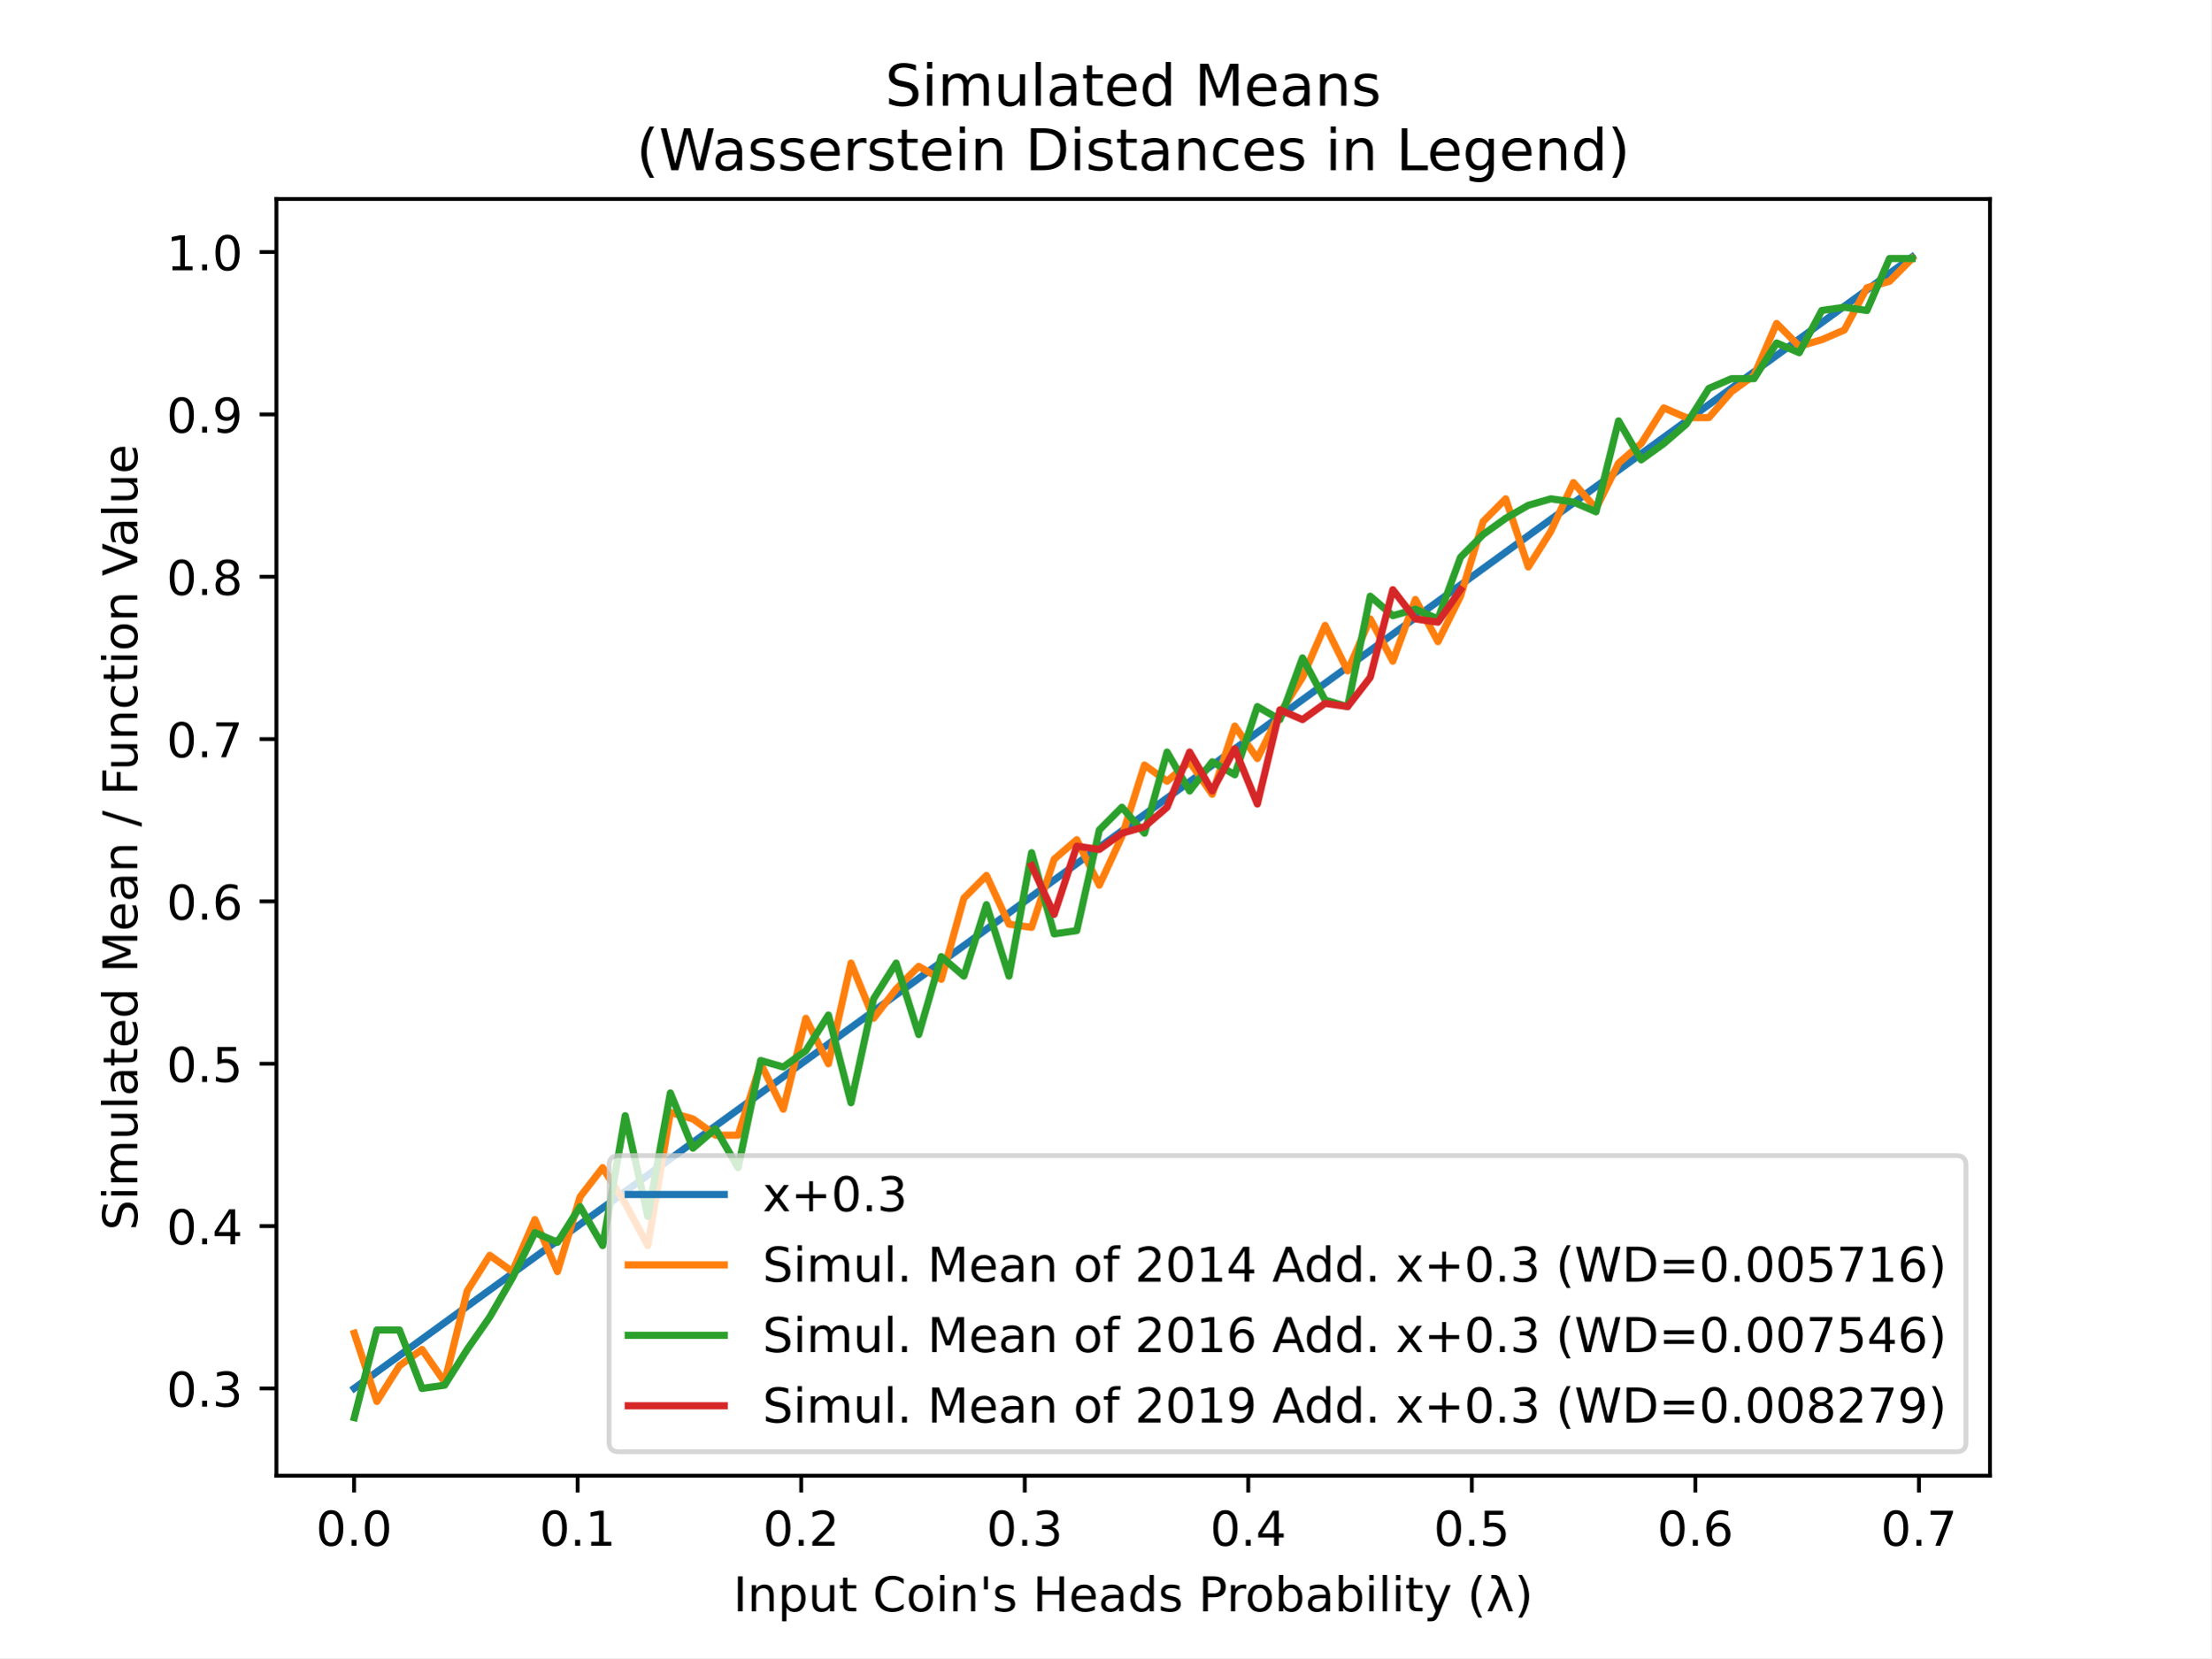
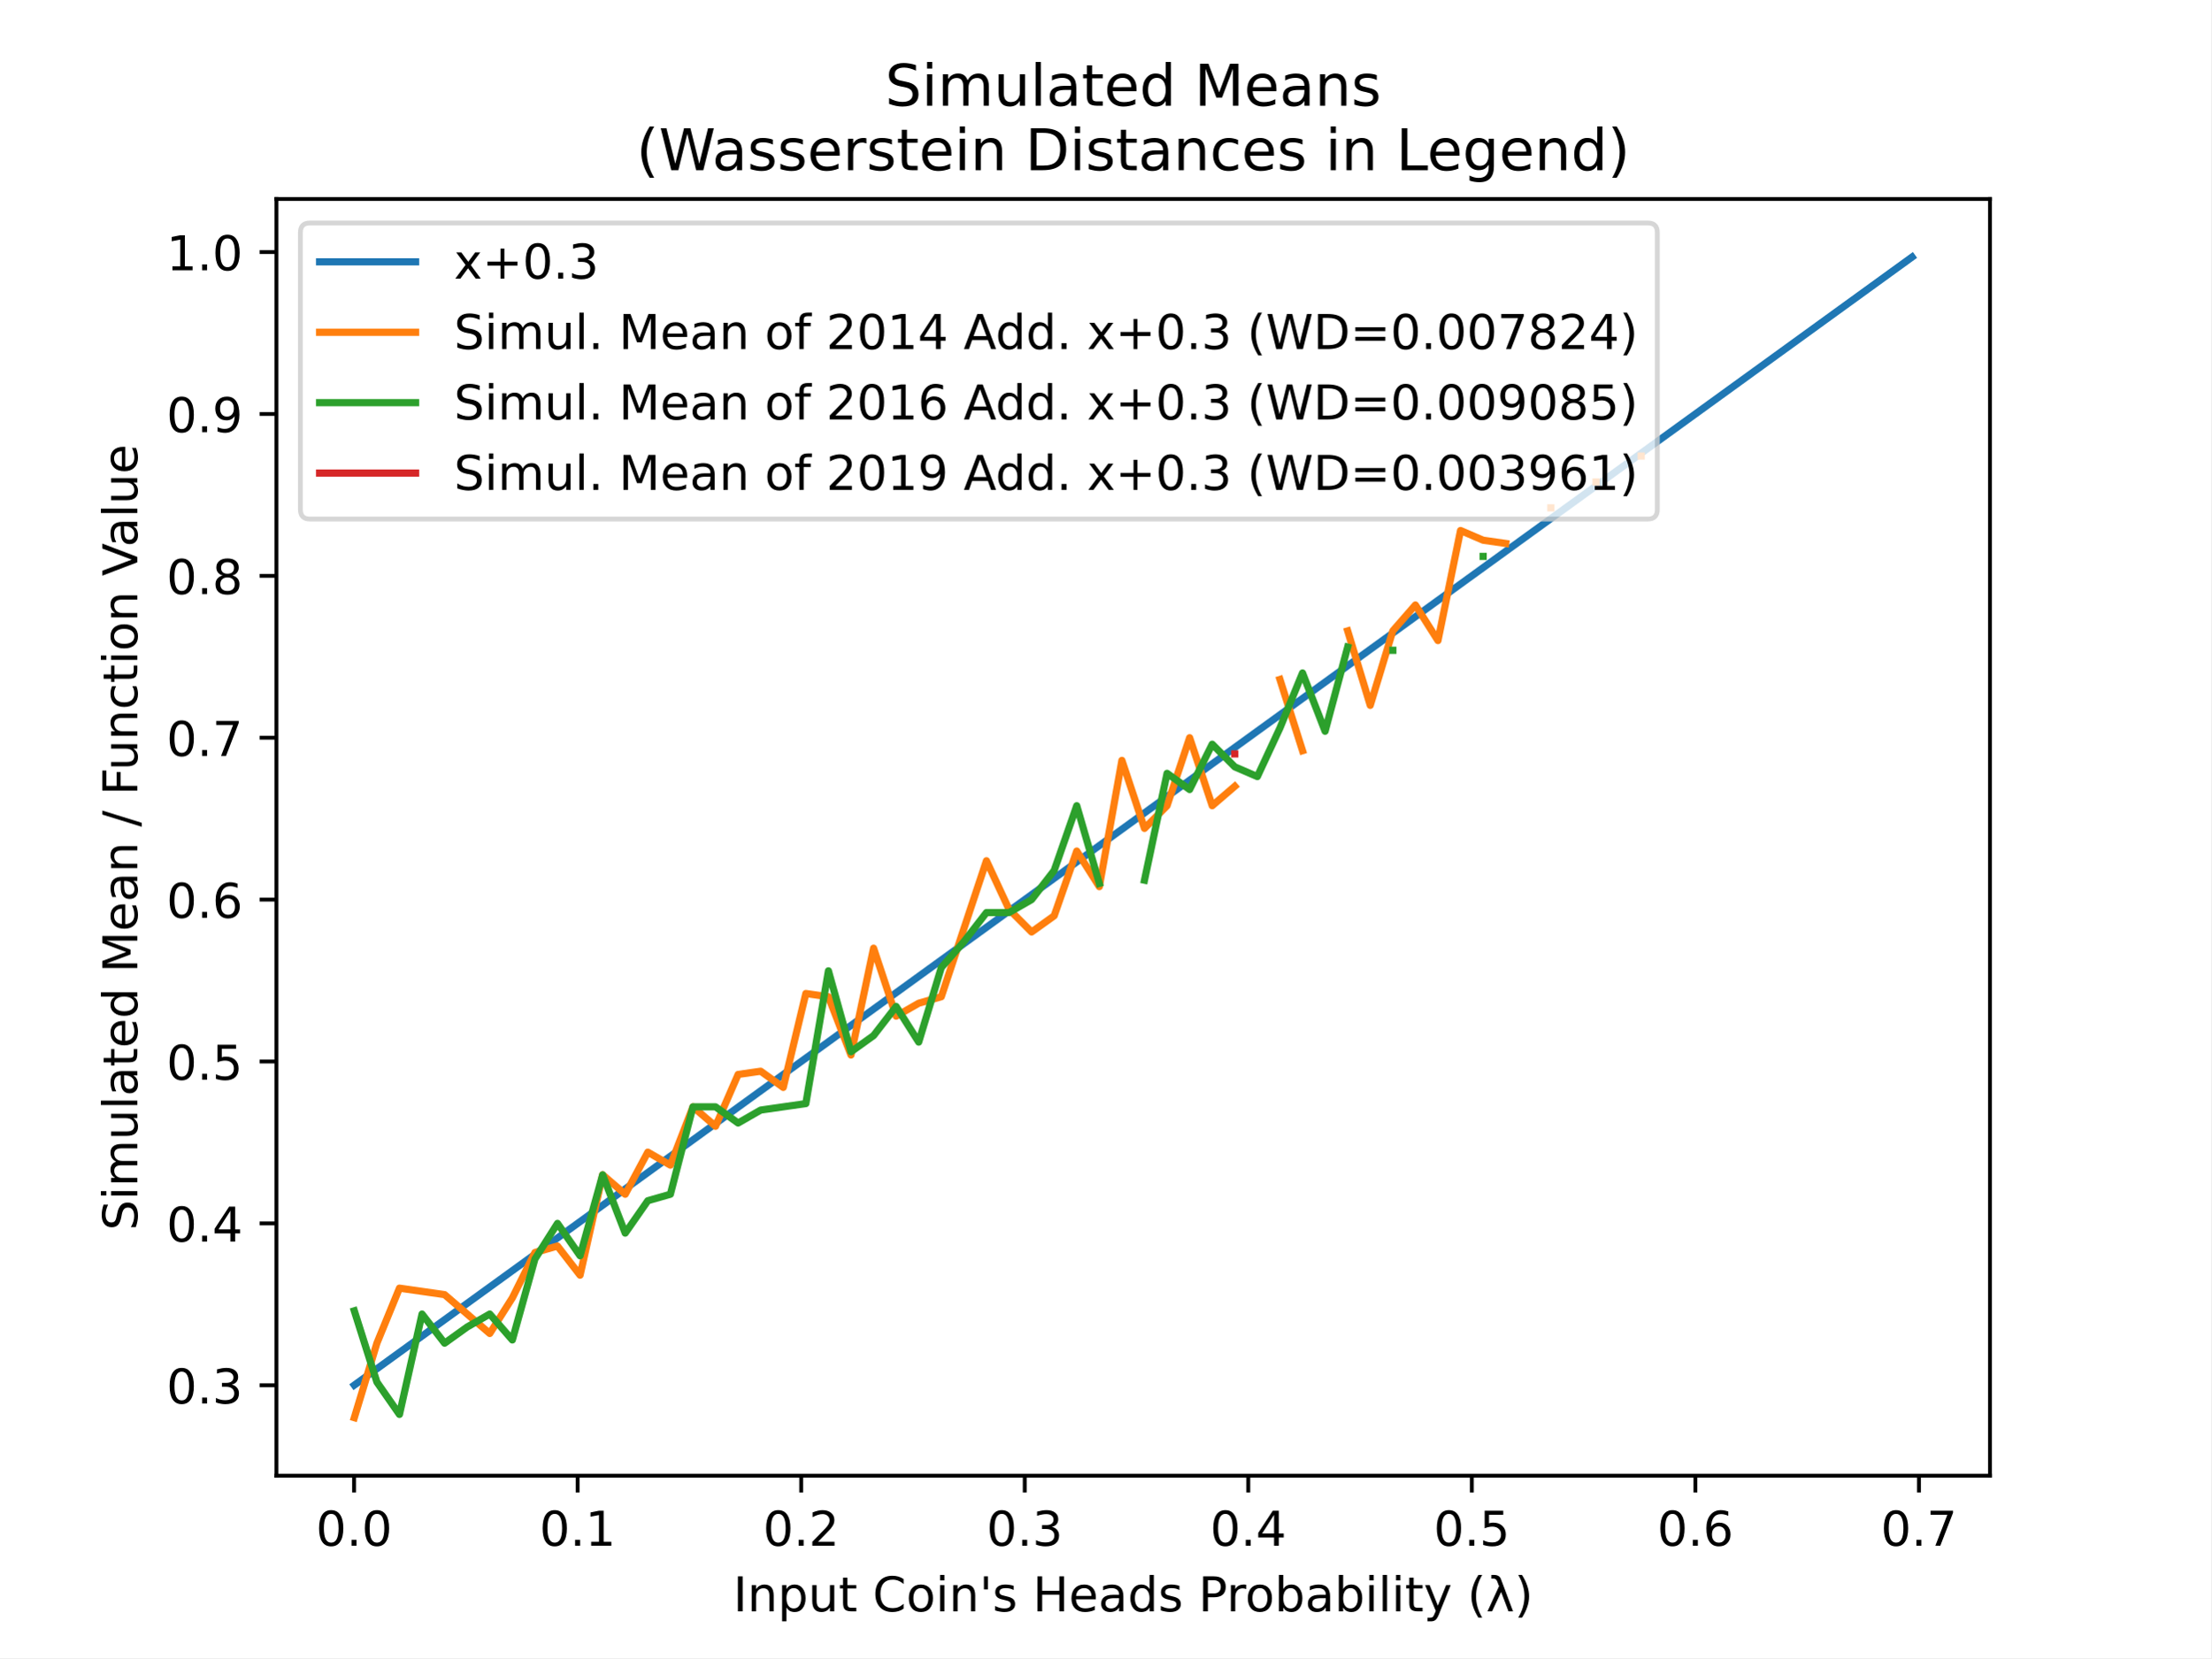
<svg xmlns="http://www.w3.org/2000/svg" xmlns:xlink="http://www.w3.org/1999/xlink" height="345.6pt" version="1.1" viewBox="0 0 460.8 345.6" width="460.8pt">
  <defs>
    <style type="text/css">
*{stroke-linecap:butt;stroke-linejoin:round;}
  </style>
  </defs>
  <g id="figure_1">
    <g id="patch_1">
      <path d="M 0 345.6  L 460.8 345.6  L 460.8 0  L 0 0  z " style="fill:#ffffff;" />
    </g>
    <g id="axes_1">
      <g id="patch_2">
        <path d="M 57.6 307.584  L 414.72 307.584  L 414.72 41.472  L 57.6 41.472  z " style="fill:#ffffff;" />
      </g>
      <g id="matplotlib.axis_1">
        <g id="xtick_1">
          <g id="line2d_1">
            <defs>
-               <path d="M 0 0  L 0 3.5  " id="m7c0a43cd36" style="stroke:#000000;stroke-width:0.8;" />
+               <path d="M 0 0  L 0 3.5  " id="mc1742afe9f" style="stroke:#000000;stroke-width:0.8;" />
            </defs>
            <g>
-               <use style="stroke:#000000;stroke-width:0.8;" x="73.786" xlink:href="#m7c0a43cd36" y="307.584" />
+               <use style="stroke:#000000;stroke-width:0.8;" x="73.786" xlink:href="#mc1742afe9f" y="307.584" />
            </g>
          </g>
          <g id="text_1">
            <text style="font-family:DejaVu Sans;font-size:10px;font-style:normal;font-weight:normal;text-anchor:middle;" transform="rotate(-0, 73.78614, 322.1824)" x="73.786" y="322.182">0.0</text>
          </g>
        </g>
        <g id="xtick_2">
          <g id="line2d_2">
            <g>
-               <use style="stroke:#000000;stroke-width:0.8;" x="120.376" xlink:href="#m7c0a43cd36" y="307.584" />
+               <use style="stroke:#000000;stroke-width:0.8;" x="120.376" xlink:href="#mc1742afe9f" y="307.584" />
            </g>
          </g>
          <g id="text_2">
            <text style="font-family:DejaVu Sans;font-size:10px;font-style:normal;font-weight:normal;text-anchor:middle;" transform="rotate(-0, 120.3763, 322.1824)" x="120.376" y="322.182">0.1</text>
          </g>
        </g>
        <g id="xtick_3">
          <g id="line2d_3">
            <g>
-               <use style="stroke:#000000;stroke-width:0.8;" x="166.967" xlink:href="#m7c0a43cd36" y="307.584" />
+               <use style="stroke:#000000;stroke-width:0.8;" x="166.967" xlink:href="#mc1742afe9f" y="307.584" />
            </g>
          </g>
          <g id="text_3">
            <text style="font-family:DejaVu Sans;font-size:10px;font-style:normal;font-weight:normal;text-anchor:middle;" transform="rotate(-0, 166.9665, 322.1824)" x="166.967" y="322.182">0.2</text>
          </g>
        </g>
        <g id="xtick_4">
          <g id="line2d_4">
            <g>
-               <use style="stroke:#000000;stroke-width:0.8;" x="213.557" xlink:href="#m7c0a43cd36" y="307.584" />
+               <use style="stroke:#000000;stroke-width:0.8;" x="213.557" xlink:href="#mc1742afe9f" y="307.584" />
            </g>
          </g>
          <g id="text_4">
            <text style="font-family:DejaVu Sans;font-size:10px;font-style:normal;font-weight:normal;text-anchor:middle;" transform="rotate(-0, 213.5567, 322.1824)" x="213.557" y="322.182">0.3</text>
          </g>
        </g>
        <g id="xtick_5">
          <g id="line2d_5">
            <g>
-               <use style="stroke:#000000;stroke-width:0.8;" x="260.147" xlink:href="#m7c0a43cd36" y="307.584" />
+               <use style="stroke:#000000;stroke-width:0.8;" x="260.147" xlink:href="#mc1742afe9f" y="307.584" />
            </g>
          </g>
          <g id="text_5">
            <text style="font-family:DejaVu Sans;font-size:10px;font-style:normal;font-weight:normal;text-anchor:middle;" transform="rotate(-0, 260.1469, 322.1824)" x="260.147" y="322.182">0.4</text>
          </g>
        </g>
        <g id="xtick_6">
          <g id="line2d_6">
            <g>
-               <use style="stroke:#000000;stroke-width:0.8;" x="306.737" xlink:href="#m7c0a43cd36" y="307.584" />
+               <use style="stroke:#000000;stroke-width:0.8;" x="306.737" xlink:href="#mc1742afe9f" y="307.584" />
            </g>
          </g>
          <g id="text_6">
            <text style="font-family:DejaVu Sans;font-size:10px;font-style:normal;font-weight:normal;text-anchor:middle;" transform="rotate(-0, 306.7371, 322.1824)" x="306.737" y="322.182">0.5</text>
          </g>
        </g>
        <g id="xtick_7">
          <g id="line2d_7">
            <g>
-               <use style="stroke:#000000;stroke-width:0.8;" x="353.327" xlink:href="#m7c0a43cd36" y="307.584" />
+               <use style="stroke:#000000;stroke-width:0.8;" x="353.327" xlink:href="#mc1742afe9f" y="307.584" />
            </g>
          </g>
          <g id="text_7">
            <text style="font-family:DejaVu Sans;font-size:10px;font-style:normal;font-weight:normal;text-anchor:middle;" transform="rotate(-0, 353.3273, 322.1824)" x="353.327" y="322.182">0.6</text>
          </g>
        </g>
        <g id="xtick_8">
          <g id="line2d_8">
            <g>
-               <use style="stroke:#000000;stroke-width:0.8;" x="399.917" xlink:href="#m7c0a43cd36" y="307.584" />
+               <use style="stroke:#000000;stroke-width:0.8;" x="399.917" xlink:href="#mc1742afe9f" y="307.584" />
            </g>
          </g>
          <g id="text_8">
            <text style="font-family:DejaVu Sans;font-size:10px;font-style:normal;font-weight:normal;text-anchor:middle;" transform="rotate(-0, 399.9174, 322.1824)" x="399.917" y="322.182">0.7</text>
          </g>
        </g>
        <g id="text_9">
          <text style="font-family:DejaVu Sans;font-size:10px;font-style:normal;font-weight:normal;text-anchor:middle;" transform="rotate(-0, 236.16, 335.8606)" x="236.16" y="335.861">Input Coin's Heads Probability (λ)</text>
        </g>
      </g>
      <g id="matplotlib.axis_2">
        <g id="ytick_1">
          <g id="line2d_9">
            <defs>
-               <path d="M 0 0  L -3.5 0  " id="m8b3bef9384" style="stroke:#000000;stroke-width:0.8;" />
+               <path d="M 0 0  L -3.5 0  " id="mbe198d5637" style="stroke:#000000;stroke-width:0.8;" />
            </defs>
            <g>
-               <use style="stroke:#000000;stroke-width:0.8;" x="57.6" xlink:href="#m8b3bef9384" y="289.397" />
+               <use style="stroke:#000000;stroke-width:0.8;" x="57.6" xlink:href="#mbe198d5637" y="288.739" />
            </g>
          </g>
          <g id="text_10">
-             <text style="font-family:DejaVu Sans;font-size:10px;font-style:normal;font-weight:normal;text-anchor:end;" transform="rotate(-0, 50.6, 293.1963)" x="50.6" y="293.196">0.3</text>
+             <text style="font-family:DejaVu Sans;font-size:10px;font-style:normal;font-weight:normal;text-anchor:end;" transform="rotate(-0, 50.6, 292.5384)" x="50.6" y="292.538">0.3</text>
          </g>
        </g>
        <g id="ytick_2">
          <g id="line2d_10">
            <g>
-               <use style="stroke:#000000;stroke-width:0.8;" x="57.6" xlink:href="#m8b3bef9384" y="255.559" />
+               <use style="stroke:#000000;stroke-width:0.8;" x="57.6" xlink:href="#mbe198d5637" y="254.995" />
            </g>
          </g>
          <g id="text_11">
-             <text style="font-family:DejaVu Sans;font-size:10px;font-style:normal;font-weight:normal;text-anchor:end;" transform="rotate(-0, 50.6, 259.3581)" x="50.6" y="259.358">0.4</text>
+             <text style="font-family:DejaVu Sans;font-size:10px;font-style:normal;font-weight:normal;text-anchor:end;" transform="rotate(-0, 50.6, 258.7946)" x="50.6" y="258.795">0.4</text>
          </g>
        </g>
        <g id="ytick_3">
          <g id="line2d_11">
            <g>
-               <use style="stroke:#000000;stroke-width:0.8;" x="57.6" xlink:href="#m8b3bef9384" y="221.721" />
+               <use style="stroke:#000000;stroke-width:0.8;" x="57.6" xlink:href="#mbe198d5637" y="221.251" />
            </g>
          </g>
          <g id="text_12">
-             <text style="font-family:DejaVu Sans;font-size:10px;font-style:normal;font-weight:normal;text-anchor:end;" transform="rotate(-0, 50.6, 225.5198)" x="50.6" y="225.52">0.5</text>
+             <text style="font-family:DejaVu Sans;font-size:10px;font-style:normal;font-weight:normal;text-anchor:end;" transform="rotate(-0, 50.6, 225.0507)" x="50.6" y="225.051">0.5</text>
          </g>
        </g>
        <g id="ytick_4">
          <g id="line2d_12">
            <g>
-               <use style="stroke:#000000;stroke-width:0.8;" x="57.6" xlink:href="#m8b3bef9384" y="187.882" />
+               <use style="stroke:#000000;stroke-width:0.8;" x="57.6" xlink:href="#mbe198d5637" y="187.508" />
            </g>
          </g>
          <g id="text_13">
-             <text style="font-family:DejaVu Sans;font-size:10px;font-style:normal;font-weight:normal;text-anchor:end;" transform="rotate(-0, 50.6, 191.6815)" x="50.6" y="191.682">0.6</text>
+             <text style="font-family:DejaVu Sans;font-size:10px;font-style:normal;font-weight:normal;text-anchor:end;" transform="rotate(-0, 50.6, 191.3068)" x="50.6" y="191.307">0.6</text>
          </g>
        </g>
        <g id="ytick_5">
          <g id="line2d_13">
            <g>
-               <use style="stroke:#000000;stroke-width:0.8;" x="57.6" xlink:href="#m8b3bef9384" y="154.044" />
+               <use style="stroke:#000000;stroke-width:0.8;" x="57.6" xlink:href="#mbe198d5637" y="153.764" />
            </g>
          </g>
          <g id="text_14">
-             <text style="font-family:DejaVu Sans;font-size:10px;font-style:normal;font-weight:normal;text-anchor:end;" transform="rotate(-0, 50.6, 157.8433)" x="50.6" y="157.843">0.7</text>
+             <text style="font-family:DejaVu Sans;font-size:10px;font-style:normal;font-weight:normal;text-anchor:end;" transform="rotate(-0, 50.6, 157.563)" x="50.6" y="157.563">0.7</text>
          </g>
        </g>
        <g id="ytick_6">
          <g id="line2d_14">
            <g>
-               <use style="stroke:#000000;stroke-width:0.8;" x="57.6" xlink:href="#m8b3bef9384" y="120.206" />
+               <use style="stroke:#000000;stroke-width:0.8;" x="57.6" xlink:href="#mbe198d5637" y="120.02" />
            </g>
          </g>
          <g id="text_15">
-             <text style="font-family:DejaVu Sans;font-size:10px;font-style:normal;font-weight:normal;text-anchor:end;" transform="rotate(-0, 50.6, 124.005)" x="50.6" y="124.005">0.8</text>
+             <text style="font-family:DejaVu Sans;font-size:10px;font-style:normal;font-weight:normal;text-anchor:end;" transform="rotate(-0, 50.6, 123.8191)" x="50.6" y="123.819">0.8</text>
          </g>
        </g>
        <g id="ytick_7">
          <g id="line2d_15">
            <g>
-               <use style="stroke:#000000;stroke-width:0.8;" x="57.6" xlink:href="#m8b3bef9384" y="86.368" />
+               <use style="stroke:#000000;stroke-width:0.8;" x="57.6" xlink:href="#mbe198d5637" y="86.276" />
            </g>
          </g>
          <g id="text_16">
-             <text style="font-family:DejaVu Sans;font-size:10px;font-style:normal;font-weight:normal;text-anchor:end;" transform="rotate(-0, 50.6, 90.16675)" x="50.6" y="90.167">0.9</text>
+             <text style="font-family:DejaVu Sans;font-size:10px;font-style:normal;font-weight:normal;text-anchor:end;" transform="rotate(-0, 50.6, 90.07525)" x="50.6" y="90.075">0.9</text>
          </g>
        </g>
        <g id="ytick_8">
          <g id="line2d_16">
            <g>
-               <use style="stroke:#000000;stroke-width:0.8;" x="57.6" xlink:href="#m8b3bef9384" y="52.529" />
+               <use style="stroke:#000000;stroke-width:0.8;" x="57.6" xlink:href="#mbe198d5637" y="52.532" />
            </g>
          </g>
          <g id="text_17">
-             <text style="font-family:DejaVu Sans;font-size:10px;font-style:normal;font-weight:normal;text-anchor:end;" transform="rotate(-0, 50.6, 56.32849)" x="50.6" y="56.328">1.0</text>
+             <text style="font-family:DejaVu Sans;font-size:10px;font-style:normal;font-weight:normal;text-anchor:end;" transform="rotate(-0, 50.6, 56.33138)" x="50.6" y="56.331">1.0</text>
          </g>
        </g>
        <g id="text_18">
          <text style="font-family:DejaVu Sans;font-size:10px;font-style:normal;font-weight:normal;text-anchor:middle;" transform="rotate(-90, 28.61719, 174.528)" x="28.617" y="174.528">Simulated Mean / Function Value</text>
        </g>
      </g>
      <g id="line2d_17">
-         <path clip-path="url(#p8276fee38f)" d="M 73.833 289.363  L 78.538 285.946  L 83.243 282.529  L 87.948 279.111  L 92.653 275.694  L 97.358 272.277  L 102.064 268.859  L 106.769 265.442  L 111.474 262.025  L 116.179 258.607  L 120.884 255.19  L 125.589 251.773  L 130.294 248.355  L 135 244.938  L 139.705 241.521  L 144.41 238.103  L 149.115 234.686  L 153.82 231.269  L 158.525 227.851  L 163.23 224.434  L 167.935 221.017  L 172.641 217.599  L 177.346 214.182  L 182.051 210.765  L 186.756 207.348  L 191.461 203.93  L 196.166 200.513  L 200.871 197.096  L 205.577 193.678  L 210.282 190.261  L 214.987 186.844  L 219.692 183.426  L 224.397 180.009  L 229.102 176.592  L 233.807 173.174  L 238.513 169.757  L 243.218 166.34  L 247.923 162.922  L 252.628 159.505  L 257.333 156.088  L 262.038 152.67  L 266.743 149.253  L 271.449 145.836  L 276.154 142.418  L 280.859 139.001  L 285.564 135.584  L 290.269 132.166  L 294.974 128.749  L 299.679 125.332  L 304.385 121.914  L 309.09 118.497  L 313.795 115.08  L 318.5 111.662  L 323.205 108.245  L 327.91 104.828  L 332.615 101.411  L 337.32 97.993  L 342.026 94.576  L 346.731 91.159  L 351.436 87.741  L 356.141 84.324  L 360.846 80.907  L 365.551 77.489  L 370.256 74.072  L 374.962 70.655  L 379.667 67.237  L 384.372 63.82  L 389.077 60.403  L 393.782 56.985  L 398.487 53.568  " style="fill:none;stroke:#1f77b4;stroke-linecap:square;stroke-width:1.5;" />
+         <path clip-path="url(#p4c5a54927e)" d="M 73.833 288.705  L 78.538 285.298  L 83.243 281.89  L 87.948 278.482  L 92.653 275.074  L 97.358 271.667  L 102.064 268.259  L 106.769 264.851  L 111.474 261.443  L 116.179 258.035  L 120.884 254.628  L 125.589 251.22  L 130.294 247.812  L 135 244.404  L 139.705 240.996  L 144.41 237.589  L 149.115 234.181  L 153.82 230.773  L 158.525 227.365  L 163.23 223.957  L 167.935 220.55  L 172.641 217.142  L 177.346 213.734  L 182.051 210.326  L 186.756 206.919  L 191.461 203.511  L 196.166 200.103  L 200.871 196.695  L 205.577 193.287  L 210.282 189.88  L 214.987 186.472  L 219.692 183.064  L 224.397 179.656  L 229.102 176.248  L 233.807 172.841  L 238.513 169.433  L 243.218 166.025  L 247.923 162.617  L 252.628 159.209  L 257.333 155.802  L 262.038 152.394  L 266.743 148.986  L 271.449 145.578  L 276.154 142.171  L 280.859 138.763  L 285.564 135.355  L 290.269 131.947  L 294.974 128.539  L 299.679 125.132  L 304.385 121.724  L 309.09 118.316  L 313.795 114.908  L 318.5 111.5  L 323.205 108.093  L 327.91 104.685  L 332.615 101.277  L 337.32 97.869  L 342.026 94.461  L 346.731 91.054  L 351.436 87.646  L 356.141 84.238  L 360.846 80.83  L 365.551 77.423  L 370.256 74.015  L 374.962 70.607  L 379.667 67.199  L 384.372 63.791  L 389.077 60.384  L 393.782 56.976  L 398.487 53.568  " style="fill:none;stroke:#1f77b4;stroke-linecap:square;stroke-width:1.5;" />
      </g>
      <g id="line2d_18">
-         <path clip-path="url(#p8276fee38f)" d="M 73.833 277.892  L 78.538 292.104  L 83.243 284.66  L 87.948 281.276  L 92.653 288.044  L 97.358 269.094  L 102.064 261.65  L 106.769 265.034  L 111.474 254.205  L 116.179 265.034  L 120.884 249.468  L 125.589 243.377  L 130.294 250.821  L 135 259.619  L 139.705 231.872  L 144.41 233.226  L 149.115 236.609  L 153.82 236.609  L 158.525 221.721  L 163.23 231.195  L 167.935 212.246  L 172.641 221.721  L 177.346 200.741  L 182.051 212.246  L 186.756 206.155  L 191.461 201.418  L 196.166 204.125  L 200.871 187.206  L 205.577 182.468  L 210.282 192.62  L 214.987 193.296  L 219.692 179.084  L 224.397 175.024  L 229.102 184.498  L 233.807 174.347  L 238.513 159.458  L 243.218 162.842  L 247.923 158.781  L 252.628 165.549  L 257.333 151.337  L 262.038 158.105  L 266.743 148.63  L 271.449 141.186  L 276.154 130.357  L 280.859 139.832  L 285.564 129.004  L 290.269 137.802  L 294.974 124.943  L 299.679 133.741  L 304.385 124.266  L 309.09 108.701  L 313.795 103.963  L 318.5 118.175  L 323.205 110.731  L 327.91 100.58  L 332.615 105.994  L 337.32 96.519  L 342.026 92.458  L 346.731 85.014  L 351.436 87.044  L 356.141 87.044  L 360.846 81.63  L 365.551 78.246  L 370.256 67.418  L 374.962 72.155  L 379.667 70.802  L 384.372 68.772  L 389.077 59.974  L 393.782 58.62  L 398.487 53.883  " style="fill:none;stroke:#ff7f0e;stroke-linecap:square;stroke-width:1.5;" />
+         <path clip-path="url(#p4c5a54927e)" d="M 73.833 295.488  L 78.538 279.966  L 83.243 268.493  L 87.948 269.168  L 92.653 269.843  L 97.358 273.892  L 102.064 277.941  L 106.769 270.518  L 111.474 261.069  L 116.179 259.72  L 120.884 265.793  L 125.589 244.872  L 130.294 248.921  L 135 240.148  L 139.705 242.848  L 144.41 230.7  L 149.115 234.749  L 153.82 223.951  L 158.525 223.276  L 163.23 226.651  L 167.935 207.079  L 172.641 207.754  L 177.346 219.902  L 182.051 197.631  L 186.756 211.803  L 191.461 209.104  L 196.166 207.754  L 200.871 193.582  L 205.577 179.409  L 210.282 189.532  L 214.987 194.256  L 219.692 190.882  L 224.397 177.384  L 229.102 184.808  L 233.807 158.488  L 238.513 172.66  L 243.218 167.936  L 247.923 153.764  L 252.628 167.936  L 257.333 163.887  M 266.743 141.616  L 271.449 156.463  M 280.859 131.493  L 285.564 147.015  L 290.269 131.493  L 294.974 126.094  L 299.679 133.517  L 304.385 110.572  L 309.09 112.596  L 313.795 113.271  M 323.205 105.847  M 332.615 100.448  M 342.026 95.049  " style="fill:none;stroke:#ff7f0e;stroke-linecap:square;stroke-width:1.5;" />
      </g>
      <g id="line2d_19">
-         <path clip-path="url(#p8276fee38f)" d="M 73.833 295.488  L 78.538 277.215  L 83.243 277.215  L 87.948 289.397  L 92.653 288.72  L 97.358 281.276  L 102.064 274.508  L 106.769 266.387  L 111.474 256.912  L 116.179 258.943  L 120.884 251.498  L 125.589 259.619  L 130.294 232.549  L 135 253.529  L 139.705 227.811  L 144.41 239.316  L 149.115 235.256  L 153.82 243.377  L 158.525 221.044  L 163.23 222.397  L 167.935 219.014  L 172.641 211.569  L 177.346 229.842  L 182.051 208.185  L 186.756 200.741  L 191.461 215.63  L 196.166 199.387  L 200.871 203.448  L 205.577 188.559  L 210.282 203.448  L 214.987 177.731  L 219.692 194.65  L 224.397 193.973  L 229.102 172.993  L 233.807 168.256  L 238.513 173.67  L 243.218 156.751  L 247.923 164.872  L 252.628 158.781  L 257.333 161.488  L 262.038 147.276  L 266.743 149.983  L 271.449 137.125  L 276.154 145.923  L 280.859 147.276  L 285.564 124.266  L 290.269 128.327  L 294.974 126.973  L 299.679 129.004  L 304.385 116.145  L 309.09 111.408  L 313.795 108.024  L 318.5 105.317  L 323.205 103.963  L 327.91 104.64  L 332.615 106.67  L 337.32 87.721  L 342.026 95.842  L 346.731 92.458  L 351.436 88.398  L 356.141 80.953  L 360.846 78.923  L 365.551 78.923  L 370.256 71.479  L 374.962 73.509  L 379.667 64.711  L 384.372 64.034  L 389.077 64.711  L 393.782 53.883  L 398.487 53.883  " style="fill:none;stroke:#2ca02c;stroke-linecap:square;stroke-width:1.5;" />
+         <path clip-path="url(#p4c5a54927e)" d="M 73.833 273.217  L 78.538 288.064  L 83.243 294.813  L 87.948 273.892  L 92.653 279.966  L 97.358 276.591  L 102.064 273.892  L 106.769 279.291  L 111.474 262.419  L 116.179 254.995  L 120.884 261.744  L 125.589 244.872  L 130.294 257.02  L 135 250.271  L 139.705 248.921  L 144.41 230.7  L 149.115 230.7  L 153.82 234.074  L 158.525 231.375  L 163.23 230.7  L 167.935 230.025  L 172.641 202.355  L 177.346 219.227  L 182.051 215.852  L 186.756 209.779  L 191.461 217.202  L 196.166 201.68  L 200.871 196.281  L 205.577 190.207  L 210.282 190.207  L 214.987 187.508  L 219.692 181.434  L 224.397 167.936  L 229.102 184.133  M 238.513 183.458  L 243.218 161.187  L 247.923 164.562  L 252.628 155.114  L 257.333 159.838  L 262.038 161.862  L 266.743 151.739  L 271.449 140.266  L 276.154 152.414  L 280.859 134.867  M 290.269 135.542  M 309.09 115.971  " style="fill:none;stroke:#2ca02c;stroke-linecap:square;stroke-width:1.5;" />
      </g>
      <g id="line2d_20">
-         <path clip-path="url(#p8276fee38f)" d="M 214.987 180.438  L 219.692 190.589  L 224.397 176.377  L 229.102 177.054  L 233.807 173.67  L 238.513 172.317  L 243.218 168.256  L 247.923 156.751  L 252.628 164.872  L 257.333 156.074  L 262.038 167.579  L 266.743 147.953  L 271.449 149.983  L 276.154 146.6  L 280.859 147.276  L 285.564 141.186  L 290.269 122.913  L 294.974 129.004  L 299.679 129.681  L 304.385 122.913  " style="fill:none;stroke:#d62728;stroke-linecap:square;stroke-width:1.5;" />
+         <path clip-path="url(#p4c5a54927e)" d="M 257.333 157.138  " style="fill:none;stroke:#d62728;stroke-linecap:square;stroke-width:1.5;" />
      </g>
      <g id="patch_3">
        <path d="M 57.6 307.584  L 57.6 41.472  " style="fill:none;stroke:#000000;stroke-linecap:square;stroke-linejoin:miter;stroke-width:0.8;" />
      </g>
      <g id="patch_4">
        <path d="M 414.72 307.584  L 414.72 41.472  " style="fill:none;stroke:#000000;stroke-linecap:square;stroke-linejoin:miter;stroke-width:0.8;" />
      </g>
      <g id="patch_5">
        <path d="M 57.6 307.584  L 414.72 307.584  " style="fill:none;stroke:#000000;stroke-linecap:square;stroke-linejoin:miter;stroke-width:0.8;" />
      </g>
      <g id="patch_6">
        <path d="M 57.6 41.472  L 414.72 41.472  " style="fill:none;stroke:#000000;stroke-linecap:square;stroke-linejoin:miter;stroke-width:0.8;" />
      </g>
      <g id="text_19">
        <text style="font-family:DejaVu Sans;font-size:12px;font-style:normal;font-weight:normal;" transform="translate(184.4597 22.03462)">Simulated Means</text>
        <text style="font-family:DejaVu Sans;font-size:12px;font-style:normal;font-weight:normal;" transform="translate(132.6094 35.472)">(Wasserstein Distances in Legend)</text>
      </g>
      <g id="legend_1">
        <g id="patch_7">
-           <path d="M 128.926 302.584  L 407.72 302.584  Q 409.72 302.584 409.72 300.584  L 409.72 242.871  Q 409.72 240.871 407.72 240.871  L 128.926 240.871  Q 126.926 240.871 126.926 242.871  L 126.926 300.584  Q 126.926 302.584 128.926 302.584  z " style="fill:#ffffff;opacity:0.8;stroke:#cccccc;stroke-linejoin:miter;" />
+           <path d="M 64.6 108.184  L 343.394 108.184  Q 345.394 108.184 345.394 106.184  L 345.394 48.472  Q 345.394 46.472 343.394 46.472  L 64.6 46.472  Q 62.6 46.472 62.6 48.472  L 62.6 106.184  Q 62.6 108.184 64.6 108.184  z " style="fill:#ffffff;opacity:0.8;stroke:#cccccc;stroke-linejoin:miter;" />
        </g>
        <g id="line2d_21">
-           <path d="M 130.926 248.97  L 150.926 248.97  " style="fill:none;stroke:#1f77b4;stroke-linecap:square;stroke-width:1.5;" />
+           <path d="M 66.6 54.57  L 86.6 54.57  " style="fill:none;stroke:#1f77b4;stroke-linecap:square;stroke-width:1.5;" />
        </g>
        <g id="line2d_22" />
        <g id="text_20">
-           <text style="font-family:DejaVu Sans;font-size:10px;font-style:normal;font-weight:normal;text-anchor:start;" transform="rotate(-0, 158.9263, 252.4699)" x="158.926" y="252.47">x+0.3</text>
+           <text style="font-family:DejaVu Sans;font-size:10px;font-style:normal;font-weight:normal;text-anchor:start;" transform="rotate(-0, 94.6, 58.07044)" x="94.6" y="58.07">x+0.3</text>
        </g>
        <g id="line2d_23">
-           <path d="M 130.926 263.648  L 150.926 263.648  " style="fill:none;stroke:#ff7f0e;stroke-linecap:square;stroke-width:1.5;" />
+           <path d="M 66.6 69.249  L 86.6 69.249  " style="fill:none;stroke:#ff7f0e;stroke-linecap:square;stroke-width:1.5;" />
        </g>
        <g id="line2d_24" />
        <g id="text_21">
-           <text style="font-family:DejaVu Sans;font-size:10px;font-style:normal;font-weight:normal;text-anchor:start;" transform="rotate(-0, 158.9263, 267.1481)" x="158.926" y="267.148">Simul. Mean of 2014 Add. x+0.3 (WD=0.005716)</text>
+           <text style="font-family:DejaVu Sans;font-size:10px;font-style:normal;font-weight:normal;text-anchor:start;" transform="rotate(-0, 94.6, 72.74856)" x="94.6" y="72.749">Simul. Mean of 2014 Add. x+0.3 (WD=0.007824)</text>
        </g>
        <g id="line2d_25">
-           <path d="M 130.926 278.326  L 150.926 278.326  " style="fill:none;stroke:#2ca02c;stroke-linecap:square;stroke-width:1.5;" />
+           <path d="M 66.6 83.927  L 86.6 83.927  " style="fill:none;stroke:#2ca02c;stroke-linecap:square;stroke-width:1.5;" />
        </g>
        <g id="line2d_26" />
        <g id="text_22">
-           <text style="font-family:DejaVu Sans;font-size:10px;font-style:normal;font-weight:normal;text-anchor:start;" transform="rotate(-0, 158.9263, 281.8262)" x="158.926" y="281.826">Simul. Mean of 2016 Add. x+0.3 (WD=0.007546)</text>
+           <text style="font-family:DejaVu Sans;font-size:10px;font-style:normal;font-weight:normal;text-anchor:start;" transform="rotate(-0, 94.6, 87.42669)" x="94.6" y="87.427">Simul. Mean of 2016 Add. x+0.3 (WD=0.009085)</text>
        </g>
        <g id="line2d_27">
-           <path d="M 130.926 293.004  L 150.926 293.004  " style="fill:none;stroke:#d62728;stroke-linecap:square;stroke-width:1.5;" />
+           <path d="M 66.6 98.605  L 86.6 98.605  " style="fill:none;stroke:#d62728;stroke-linecap:square;stroke-width:1.5;" />
        </g>
        <g id="line2d_28" />
        <g id="text_23">
-           <text style="font-family:DejaVu Sans;font-size:10px;font-style:normal;font-weight:normal;text-anchor:start;" transform="rotate(-0, 158.9263, 296.5043)" x="158.926" y="296.504">Simul. Mean of 2019 Add. x+0.3 (WD=0.008279)</text>
+           <text style="font-family:DejaVu Sans;font-size:10px;font-style:normal;font-weight:normal;text-anchor:start;" transform="rotate(-0, 94.6, 102.1048)" x="94.6" y="102.105">Simul. Mean of 2019 Add. x+0.3 (WD=0.003961)</text>
        </g>
      </g>
    </g>
  </g>
  <defs>
-     <clipPath id="p8276fee38f">
+     <clipPath id="p4c5a54927e">
      <rect height="266.112" width="357.12" x="57.6" y="41.472" />
    </clipPath>
  </defs>
</svg>
